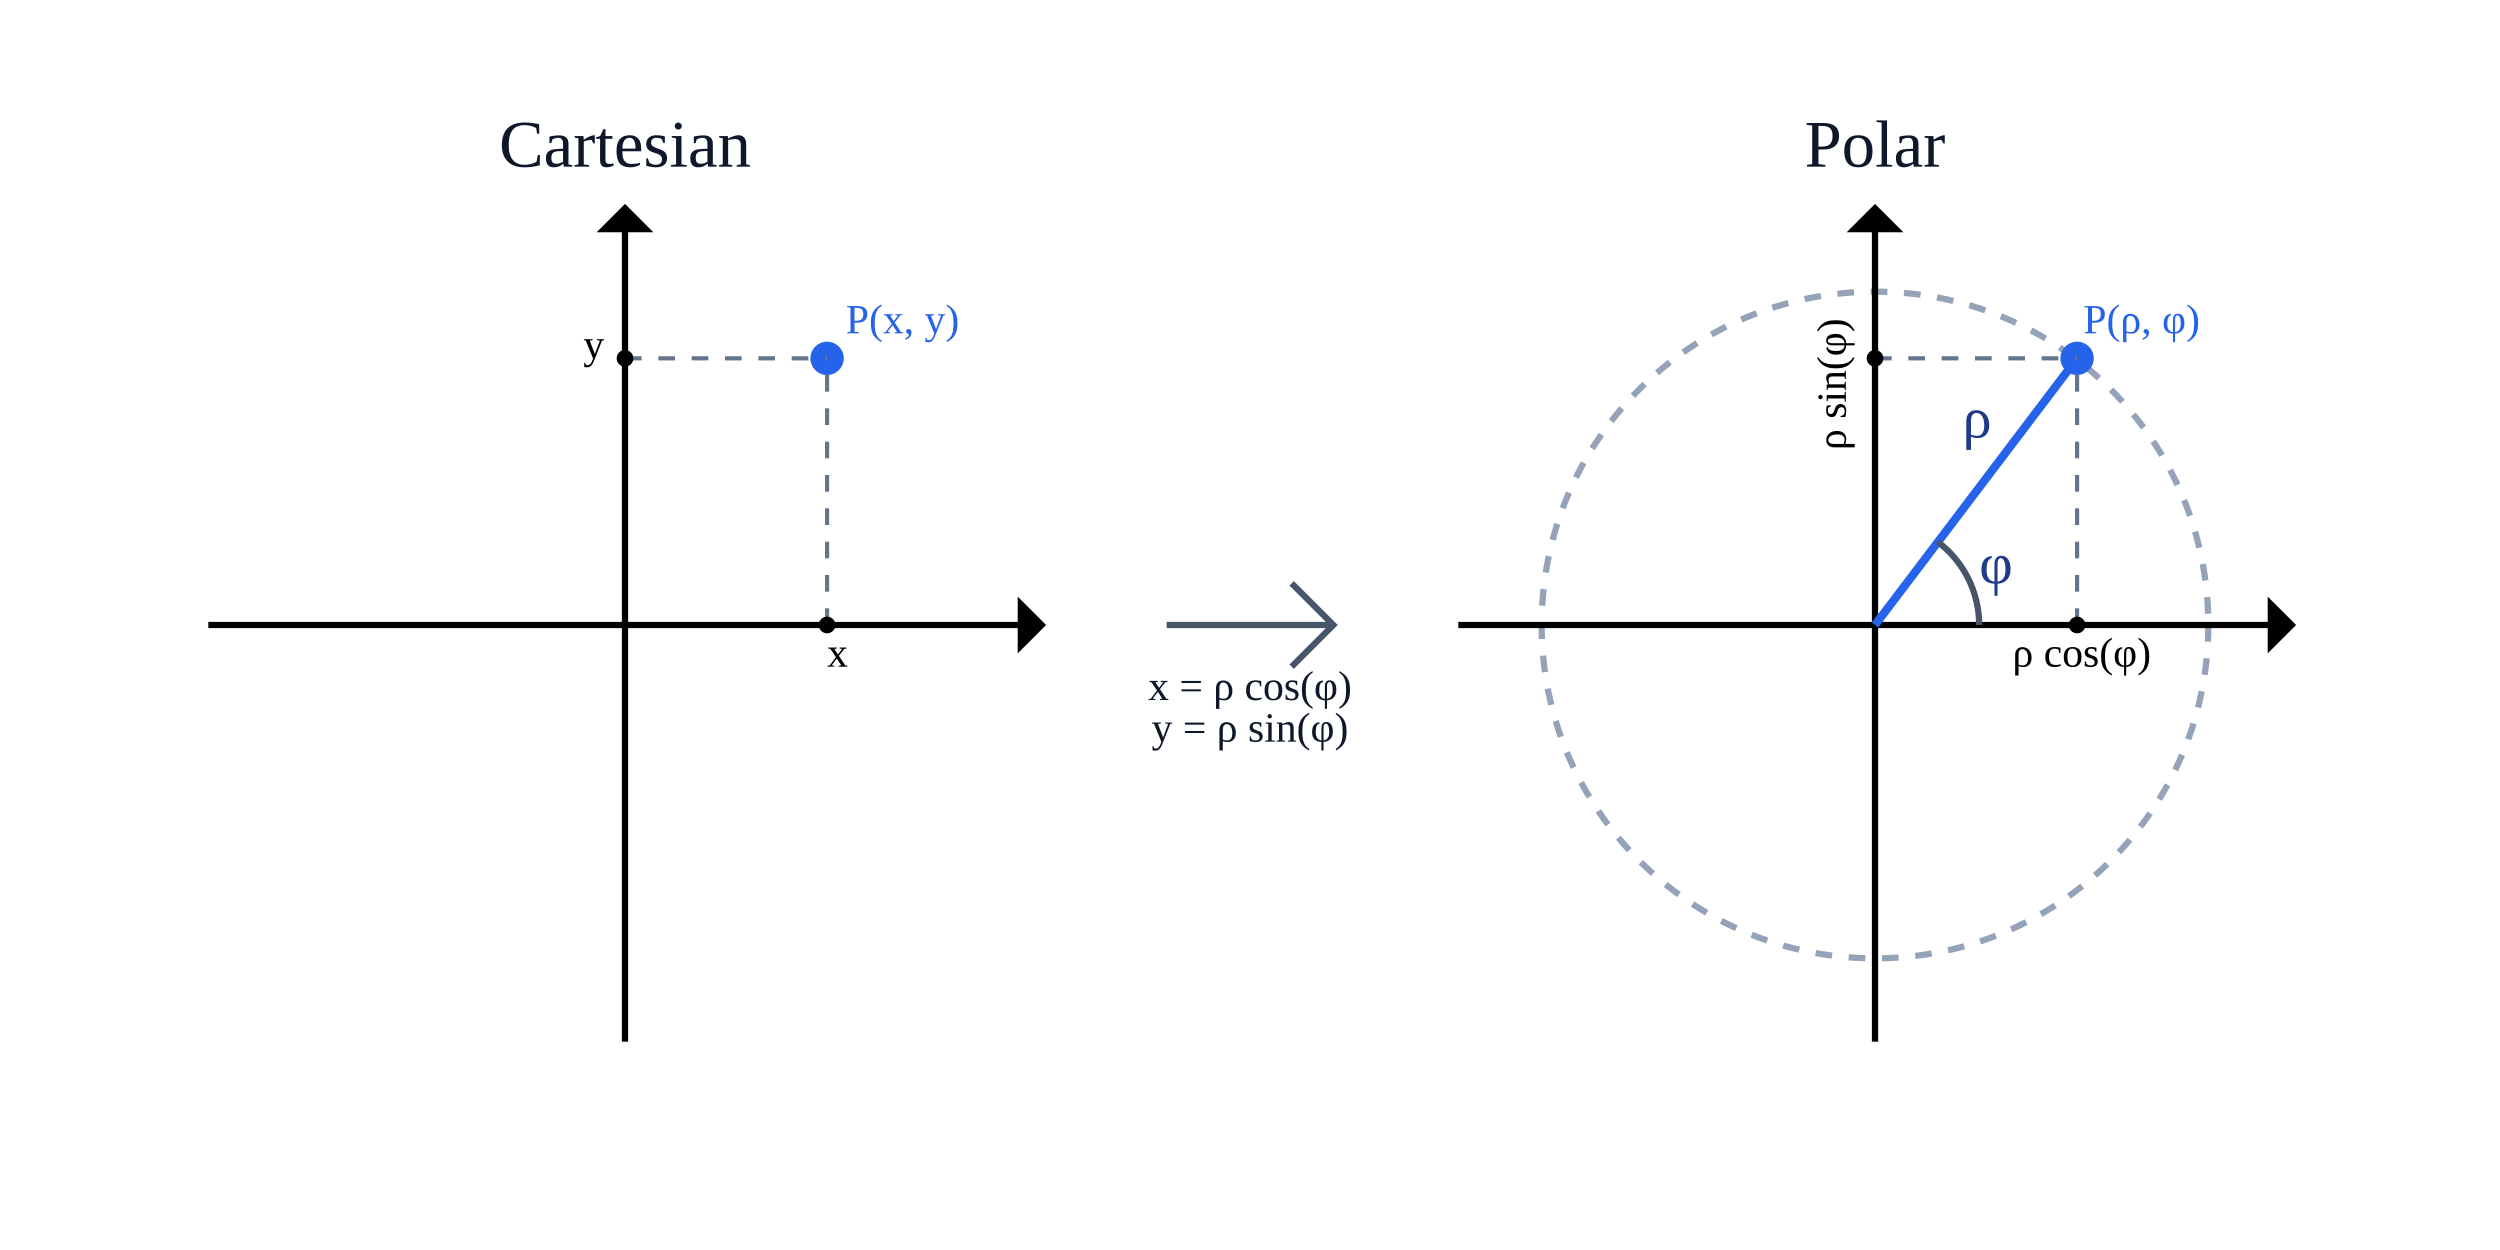
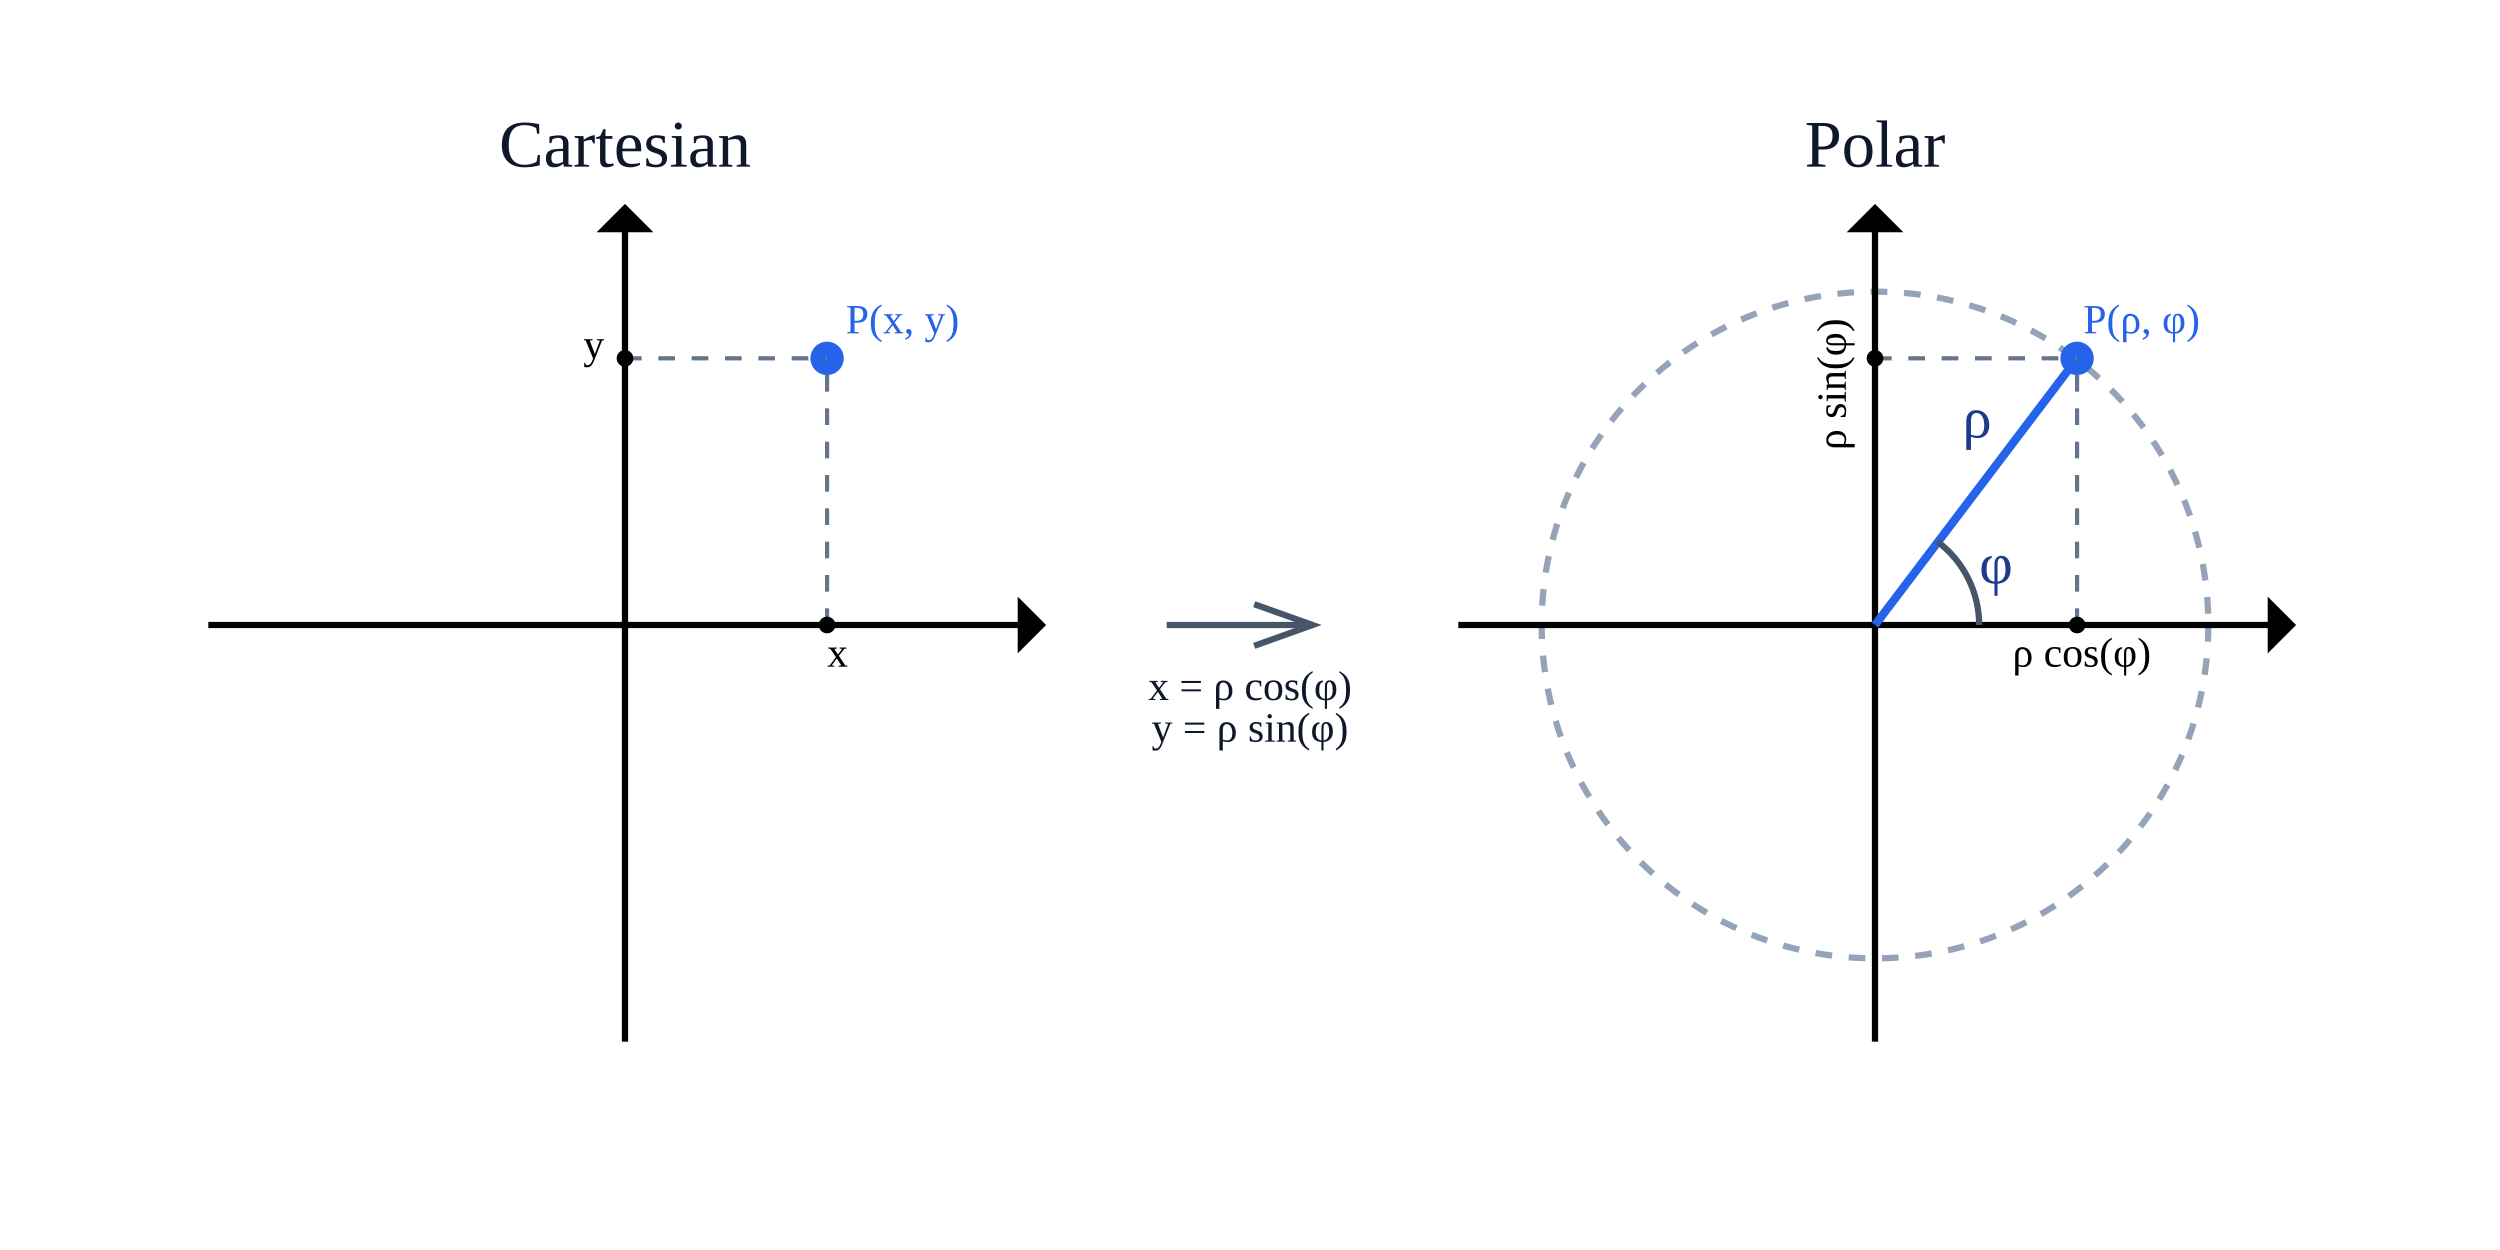
<svg xmlns="http://www.w3.org/2000/svg" viewBox="0 0 600 300">
  <g transform="translate(150,150)">
    <g stroke="black" stroke-width="1.5">
      <line x1="-100" y1="0" x2="100" y2="0" />
      <line x1="0" y1="-100" x2="0" y2="100" />
      <path d="M 100,0 L 95,-5 L 95,5 Z" />
      <path d="M 0,-100 L -5,-95 L 5,-95 Z" />
    </g>
    <circle cx="48.5" cy="-64" r="4" fill="#2563eb" />
    <line x1="48.5" y1="0" x2="48.5" y2="-64" stroke="#64748b" stroke-dasharray="4" />
    <line x1="0" y1="-64" x2="48.5" y2="-64" stroke="#64748b" stroke-dasharray="4" />
    <text x="53" y="-70" fill="#2563eb" font-size="10">P(x, y)</text>
    <text x="48.5" y="10" fill="#000000" font-size="10">x</text>
    <text x="-10" y="-64" fill="#000000" font-size="10">y</text>
    <circle cx="48.5" cy="0" r="2" fill="#000000" />
    <circle cx="0" cy="-64" r="2" fill="#000000" />
  </g>
  <g transform="translate(300,150)">
-     <line x1="-20" y1="0" x2="20" y2="0" stroke="#475569" stroke-width="1.5" />
-     <path d="M 10,-10 L 20,0 L 10,10" fill="none" stroke="#475569" stroke-width="1.5" />
+     <line x1="-20" y1="0" x2="15" y2="0" stroke="#475569" stroke-width="1.5" />
+     <path d="M 1,-5 L 15,0 L 1,5" fill="none" stroke="#475569" stroke-width="1.5" />
    <text x="0" y="18" text-anchor="middle" fill="#0f172a" font-size="10">x = ρ cos(φ)</text>
    <text x="0" y="28" text-anchor="middle" fill="#0f172a" font-size="10">y = ρ sin(φ)</text>
  </g>
  <g transform="translate(450,150)">
    <circle cx="0" cy="0" r="80" stroke="#94a3b8" stroke-width="1.5" fill="none" stroke-dasharray="4" />
    <g stroke="black" stroke-width="1.5">
      <line x1="-100" y1="0" x2="100" y2="0" />
      <line x1="0" y1="-100" x2="0" y2="100" />
      <path d="M 100,0 L 95,-5 L 95,5 Z" />
      <path d="M 0,-100 L -5,-95 L 5,-95 Z" />
    </g>
    <circle cx="48.5" cy="-64" r="4" fill="#2563eb" />
    <line x1="0" y1="0" x2="48.5" y2="-64" stroke="#2563eb" stroke-width="2" />
    <line x1="48.5" y1="0" x2="48.5" y2="-64" stroke="#64748b" stroke-dasharray="4" />
    <circle cx="48.5" cy="0" r="2" fill="#000000" />
    <line x1="0" y1="-64" x2="48.5" y2="-64" stroke="#64748b" stroke-dasharray="4" />
    <circle cx="0" cy="-64" r="2" fill="#000000" />
    <path d="M 25,0 A 25,25 0 0 0 15,-20" fill="none" stroke="#475569" stroke-width="1.5" />
    <text x="21" y="-45" fill="#1e3a8a" font-size="14">ρ</text>
    <text x="25" y="-10" fill="#1e3a8a" font-size="14">φ</text>
    <text x="50" y="-70" fill="#2563eb" font-size="10">P(ρ, φ)</text>
    <text x="33" y="10" fill="#000000" font-size="10">ρ cos(φ)</text>
    <text transform="translate(-7,-42) rotate(-90)" fill="#000000" font-size="10">ρ sin(φ)</text>
  </g>
  <text x="150" y="40" text-anchor="middle" fill="#0f172a" font-size="16">Cartesian</text>
  <text x="450" y="40" text-anchor="middle" fill="#0f172a" font-size="16">Polar</text>
</svg>
